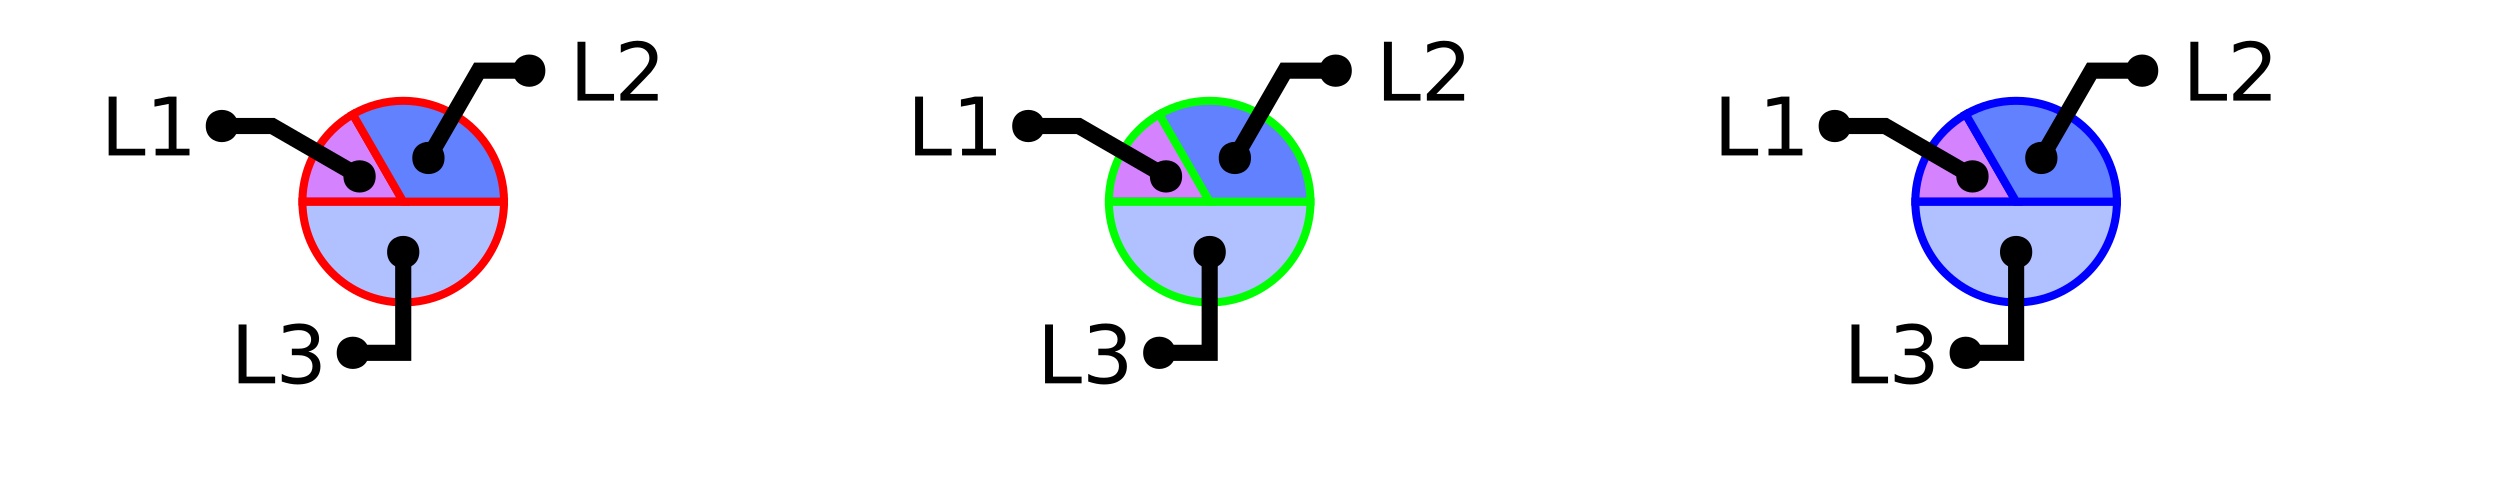
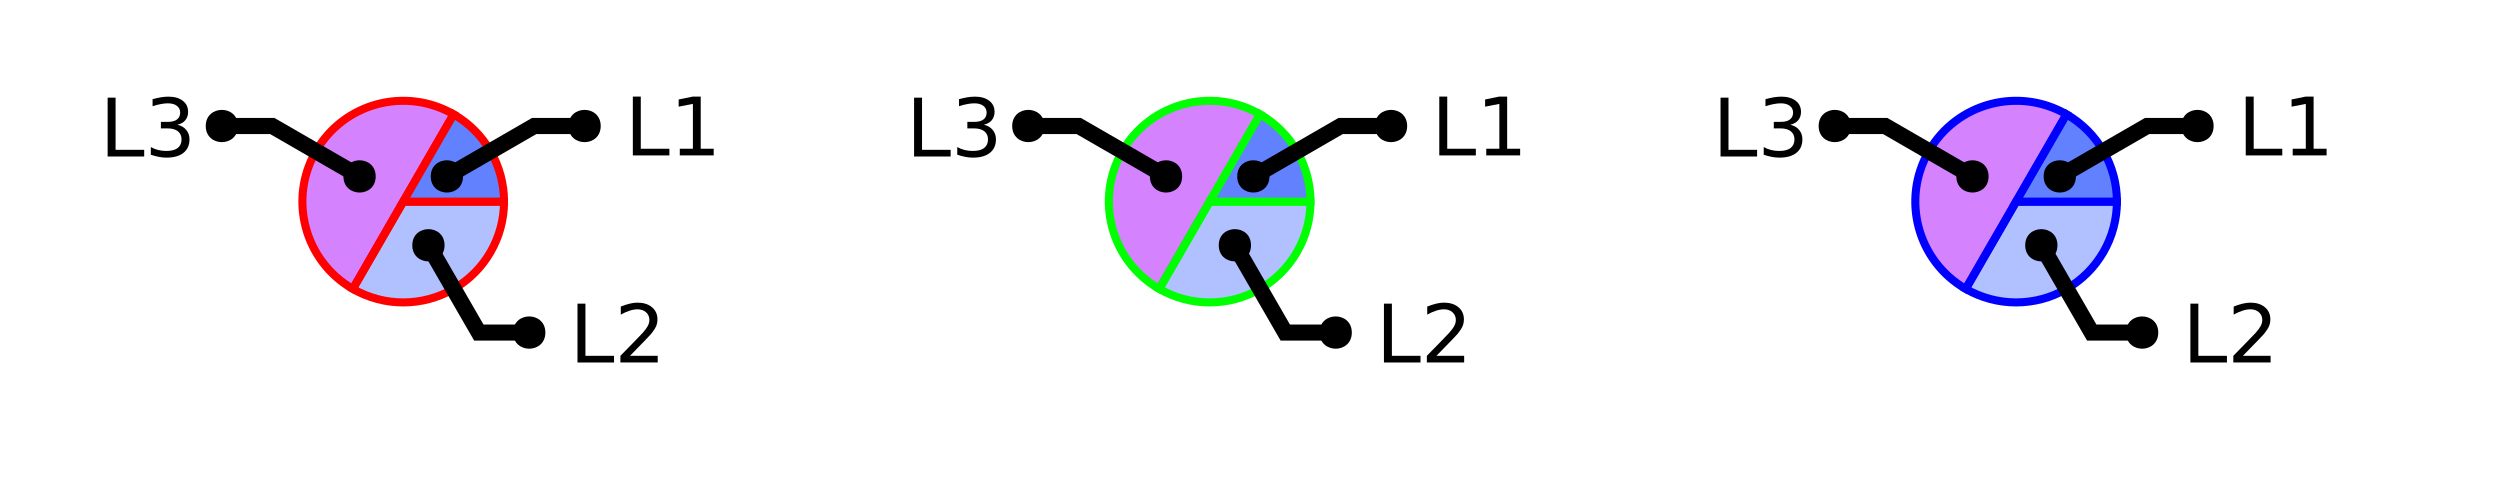
<svg xmlns="http://www.w3.org/2000/svg" xmlns:xlink="http://www.w3.org/1999/xlink" width="310pt" height="60pt" viewBox="0 0 310 60" version="1.1">
  <defs>
    <g>
      <symbol overflow="visible" id="glyph0-0">
        <path style="stroke:none;" d="M 0.5 1.766 L 0.5 -7.047 L 5.5 -7.047 L 5.5 1.766 Z M 1.062 1.219 L 4.938 1.219 L 4.938 -6.484 L 1.062 -6.484 Z M 1.062 1.219 " />
      </symbol>
      <symbol overflow="visible" id="glyph0-1">
        <path style="stroke:none;" d="M 0.984 -7.297 L 1.969 -7.297 L 1.969 -0.828 L 5.516 -0.828 L 5.516 0 L 0.984 0 Z M 0.984 -7.297 " />
      </symbol>
      <symbol overflow="visible" id="glyph0-2">
+         <path style="stroke:none;" d="M 1.922 -0.828 L 5.359 -0.828 L 5.359 0 L 0.734 0 L 0.734 -0.828 C 1.109 -1.211 1.617 -1.734 2.266 -2.391 C 2.91 -3.047 3.316 -3.469 3.484 -3.656 C 3.797 -4.008 4.016 -4.305 4.141 -4.547 C 4.266 -4.797 4.328 -5.039 4.328 -5.281 C 4.328 -5.664 4.191 -5.977 3.922 -6.219 C 3.648 -6.469 3.297 -6.594 2.859 -6.594 C 2.547 -6.594 2.219 -6.535 1.875 -6.422 C 1.539 -6.316 1.176 -6.156 0.781 -5.938 L 0.781 -6.938 C 1.176 -7.094 1.547 -7.211 1.891 -7.297 C 2.234 -7.379 2.551 -7.422 2.844 -7.422 C 3.594 -7.422 4.191 -7.234 4.641 -6.859 C 5.098 -6.484 5.328 -5.977 5.328 -5.344 C 5.328 -5.039 5.27 -4.754 5.156 -4.484 C 5.039 -4.223 4.836 -3.91 4.547 -3.547 C 4.461 -3.453 4.203 -3.176 3.766 -2.719 C 3.328 -2.27 2.711 -1.641 1.922 -0.828 Z M 1.922 -0.828 " />
+       </symbol>
+       <symbol overflow="visible" id="glyph0-3">
        <path style="stroke:none;" d="M 4.062 -3.938 C 4.531 -3.832 4.895 -3.617 5.156 -3.297 C 5.426 -2.984 5.562 -2.594 5.562 -2.125 C 5.562 -1.406 5.312 -0.848 4.812 -0.453 C 4.32 -0.055 3.617 0.141 2.703 0.141 C 2.398 0.141 2.086 0.109 1.766 0.047 C 1.441 -0.016 1.109 -0.102 0.766 -0.219 L 0.766 -1.172 C 1.035 -1.016 1.332 -0.895 1.656 -0.812 C 1.988 -0.727 2.332 -0.688 2.688 -0.688 C 3.301 -0.688 3.77 -0.805 4.094 -1.047 C 4.414 -1.297 4.578 -1.656 4.578 -2.125 C 4.578 -2.551 4.426 -2.883 4.125 -3.125 C 3.82 -3.363 3.406 -3.484 2.875 -3.484 L 2.016 -3.484 L 2.016 -4.297 L 2.906 -4.297 C 3.395 -4.297 3.766 -4.395 4.016 -4.594 C 4.273 -4.789 4.406 -5.07 4.406 -5.438 C 4.406 -5.801 4.27 -6.082 4 -6.281 C 3.738 -6.488 3.363 -6.594 2.875 -6.594 C 2.602 -6.594 2.312 -6.562 2 -6.5 C 1.688 -6.445 1.348 -6.359 0.984 -6.234 L 0.984 -7.109 C 1.359 -7.211 1.707 -7.289 2.031 -7.344 C 2.363 -7.395 2.672 -7.422 2.953 -7.422 C 3.703 -7.422 4.297 -7.25 4.734 -6.906 C 5.172 -6.57 5.391 -6.113 5.391 -5.531 C 5.391 -5.125 5.273 -4.781 5.047 -4.5 C 4.816 -4.227 4.488 -4.039 4.062 -3.938 Z M 4.062 -3.938 " />
      </symbol>
-       <symbol overflow="visible" id="glyph0-3">
+       <symbol overflow="visible" id="glyph0-4">
        <path style="stroke:none;" d="M 1.234 -0.828 L 2.859 -0.828 L 2.859 -6.391 L 1.094 -6.047 L 1.094 -6.938 L 2.844 -7.297 L 3.828 -7.297 L 3.828 -0.828 L 5.438 -0.828 L 5.438 0 L 1.234 0 Z M 1.234 -0.828 " />
-       </symbol>
-       <symbol overflow="visible" id="glyph0-4">
-         <path style="stroke:none;" d="M 1.922 -0.828 L 5.359 -0.828 L 5.359 0 L 0.734 0 L 0.734 -0.828 C 1.109 -1.211 1.617 -1.734 2.266 -2.391 C 2.91 -3.047 3.316 -3.469 3.484 -3.656 C 3.797 -4.008 4.016 -4.305 4.141 -4.547 C 4.266 -4.797 4.328 -5.039 4.328 -5.281 C 4.328 -5.664 4.191 -5.977 3.922 -6.219 C 3.648 -6.469 3.297 -6.594 2.859 -6.594 C 2.547 -6.594 2.219 -6.535 1.875 -6.422 C 1.539 -6.316 1.176 -6.156 0.781 -5.938 L 0.781 -6.938 C 1.176 -7.094 1.547 -7.211 1.891 -7.297 C 2.234 -7.379 2.551 -7.422 2.844 -7.422 C 3.594 -7.422 4.191 -7.234 4.641 -6.859 C 5.098 -6.484 5.328 -5.977 5.328 -5.344 C 5.328 -5.039 5.27 -4.754 5.156 -4.484 C 5.039 -4.223 4.836 -3.91 4.547 -3.547 C 4.461 -3.453 4.203 -3.176 3.766 -2.719 C 3.328 -2.27 2.711 -1.641 1.922 -0.828 Z M 1.922 -0.828 " />
      </symbol>
    </g>
    <clipPath id="clip1">
-       <path d="M 23 10 L 77 10 L 77 50 L 23 50 Z M 23 10 " />
+       <path d="M 29 10 L 77 10 L 77 50 L 29 50 Z M 29 10 " />
    </clipPath>
    <clipPath id="clip2">
+       <path d="M 24 2 L 94 2 L 94 50 L 24 50 Z M 24 2 " />
+     </clipPath>
+     <clipPath id="clip3">
      <path d="M 0 0 L 73 0 L 73 50 L 0 50 Z M 0 0 " />
    </clipPath>
-     <clipPath id="clip3">
-       <path d="M 123 10 L 177 10 L 177 50 L 123 50 Z M 123 10 " />
+     <clipPath id="clip4">
+       <path d="M 27 0 L 100 0 L 100 50 L 27 50 Z M 27 0 " />
    </clipPath>
-     <clipPath id="clip4">
+     <clipPath id="clip5">
+       <path d="M 129 10 L 177 10 L 177 50 L 129 50 Z M 129 10 " />
+     </clipPath>
+     <clipPath id="clip6">
+       <path d="M 124 2 L 194 2 L 194 50 L 124 50 Z M 124 2 " />
+     </clipPath>
+     <clipPath id="clip7">
      <path d="M 100 0 L 173 0 L 173 50 L 100 50 Z M 100 0 " />
    </clipPath>
-     <clipPath id="clip5">
-       <path d="M 223 10 L 277 10 L 277 50 L 223 50 Z M 223 10 " />
+     <clipPath id="clip8">
+       <path d="M 127 0 L 200 0 L 200 50 L 127 50 Z M 127 0 " />
    </clipPath>
-     <clipPath id="clip6">
+     <clipPath id="clip9">
+       <path d="M 229 10 L 277 10 L 277 50 L 229 50 Z M 229 10 " />
+     </clipPath>
+     <clipPath id="clip10">
+       <path d="M 224 2 L 294 2 L 294 50 L 224 50 Z M 224 2 " />
+     </clipPath>
+     <clipPath id="clip11">
      <path d="M 200 0 L 273 0 L 273 50 L 200 50 Z M 200 0 " />
+     </clipPath>
+     <clipPath id="clip12">
+       <path d="M 227 0 L 300 0 L 300 50 L 227 50 Z M 227 0 " />
    </clipPath>
  </defs>
  <g id="surface2">
-     <path style=" stroke:none;fill-rule:nonzero;fill:rgb(38.039%,50.588%,100%);fill-opacity:0.49;" d="M 50 25 L 62.5 25 C 62.5 31.902 56.902 37.5 50 37.5 C 43.098 37.5 37.5 31.902 37.5 25 Z M 50 25 " />
+     <path style=" stroke:none;fill-rule:nonzero;fill:rgb(38.039%,50.588%,100%);fill-opacity:0.49;" d="M 50 25 L 62.5 25 C 62.5 29.465 60.117 33.594 56.25 35.824 C 52.383 38.059 47.617 38.059 43.75 35.824 Z M 50 25 " />
    <g clip-path="url(#clip1)" clip-rule="nonzero">
-       <path style="fill:none;stroke-width:1;stroke-linecap:butt;stroke-linejoin:miter;stroke:rgb(100%,0%,0%);stroke-opacity:1;stroke-miterlimit:10;" d="M 50 25 L 62.5 25 C 62.5 31.902 56.902 37.5 50 37.5 C 43.098 37.5 37.5 31.902 37.5 25 Z M 50 25 " />
+       <path style="fill:none;stroke-width:1;stroke-linecap:butt;stroke-linejoin:miter;stroke:rgb(100%,0%,0%);stroke-opacity:1;stroke-miterlimit:10;" d="M 50 25 L 62.5 25 C 62.5 29.465 60.117 33.594 56.25 35.824 C 52.383 38.059 47.617 38.059 43.75 35.824 Z M 50 25 " />
    </g>
-     <path style="fill-rule:nonzero;fill:rgb(66.667%,0%,100%);fill-opacity:0.49;stroke-width:1;stroke-linecap:butt;stroke-linejoin:miter;stroke:rgb(100%,0%,0%);stroke-opacity:1;stroke-miterlimit:10;" d="M 50 25 L 37.5 25 C 37.5 20.535 39.883 16.406 43.75 14.176 Z M 50 25 " />
-     <path style="fill-rule:nonzero;fill:rgb(38.039%,50.588%,100%);fill-opacity:1;stroke-width:1;stroke-linecap:butt;stroke-linejoin:miter;stroke:rgb(100%,0%,0%);stroke-opacity:1;stroke-miterlimit:10;" d="M 50 25 L 43.75 14.176 C 47.617 11.941 52.383 11.941 56.25 14.176 C 60.117 16.406 62.5 20.535 62.5 25 Z M 50 25 " />
+     <path style="fill-rule:nonzero;fill:rgb(66.667%,0%,100%);fill-opacity:0.49;stroke-width:1;stroke-linecap:butt;stroke-linejoin:miter;stroke:rgb(100%,0%,0%);stroke-opacity:1;stroke-miterlimit:10;" d="M 50 25 L 43.75 35.824 C 37.77 32.375 35.723 24.73 39.176 18.75 C 42.625 12.77 50.27 10.723 56.25 14.176 Z M 50 25 " />
+     <path style="fill-rule:nonzero;fill:rgb(38.039%,50.588%,100%);fill-opacity:1;stroke-width:1;stroke-linecap:butt;stroke-linejoin:miter;stroke:rgb(100%,0%,0%);stroke-opacity:1;stroke-miterlimit:10;" d="M 50 25 L 56.25 14.176 C 60.117 16.406 62.5 20.535 62.5 25 Z M 50 25 " />
    <g style="fill:rgb(0%,0%,0%);fill-opacity:1;">
-       <use xlink:href="#glyph0-1" x="28.602" y="47.531" />
-       <use xlink:href="#glyph0-2" x="34.173" y="47.531" />
-     </g>
-     <path style="fill:none;stroke-width:2;stroke-linecap:butt;stroke-linejoin:miter;stroke:rgb(0%,0%,0%);stroke-opacity:1;stroke-miterlimit:10;" d="M 50 31.25 L 50 43.75 L 43.75 43.75 M 40.535 47.531 " />
-     <path style=" stroke:none;fill-rule:nonzero;fill:rgb(0%,0%,0%);fill-opacity:1;" d="M 52 31.25 C 52 33.918 48 33.918 48 31.25 C 48 28.582 52 28.582 52 31.25 L 45.75 43.75 C 45.75 46.418 41.75 46.418 41.75 43.75 C 41.75 41.082 45.75 41.082 45.75 43.75 " />
-     <g style="fill:rgb(0%,0%,0%);fill-opacity:1;">
-       <use xlink:href="#glyph0-1" x="12.488" y="19.273" />
-       <use xlink:href="#glyph0-3" x="18.06" y="19.273" />
+       <use xlink:href="#glyph0-1" x="70.625" y="44.949" />
+       <use xlink:href="#glyph0-2" x="76.196" y="44.949" />
    </g>
    <g clip-path="url(#clip2)" clip-rule="nonzero">
-       <path style="fill:none;stroke-width:2;stroke-linecap:butt;stroke-linejoin:miter;stroke:rgb(0%,0%,0%);stroke-opacity:1;stroke-miterlimit:10;" d="M 44.586 21.875 L 33.762 15.625 L 27.512 15.625 M 24.422 19.273 " />
+       <path style="fill:none;stroke-width:2;stroke-linecap:butt;stroke-linejoin:miter;stroke:rgb(0%,0%,0%);stroke-opacity:1;stroke-miterlimit:10;" d="M 53.125 30.414 L 59.375 41.238 L 65.625 41.238 M 82.559 44.949 " />
+     </g>
+     <path style=" stroke:none;fill-rule:nonzero;fill:rgb(0%,0%,0%);fill-opacity:1;" d="M 55.125 30.414 C 55.125 33.078 51.125 33.078 51.125 30.414 C 51.125 27.746 55.125 27.746 55.125 30.414 L 67.625 41.238 C 67.625 43.906 63.625 43.906 63.625 41.238 C 63.625 38.57 67.625 38.57 67.625 41.238 " />
+     <g style="fill:rgb(0%,0%,0%);fill-opacity:1;">
+       <use xlink:href="#glyph0-1" x="12.363" y="19.406" />
+       <use xlink:href="#glyph0-3" x="17.935" y="19.406" />
+     </g>
+     <g clip-path="url(#clip3)" clip-rule="nonzero">
+       <path style="fill:none;stroke-width:2;stroke-linecap:butt;stroke-linejoin:miter;stroke:rgb(0%,0%,0%);stroke-opacity:1;stroke-miterlimit:10;" d="M 44.586 21.875 L 33.762 15.625 L 27.512 15.625 M 24.297 19.406 " />
    </g>
    <path style=" stroke:none;fill-rule:nonzero;fill:rgb(0%,0%,0%);fill-opacity:1;" d="M 46.586 21.875 C 46.586 24.543 42.586 24.543 42.586 21.875 C 42.586 19.207 46.586 19.207 46.586 21.875 L 29.512 15.625 C 29.512 18.293 25.512 18.293 25.512 15.625 C 25.512 12.957 29.512 12.957 29.512 15.625 " />
    <g style="fill:rgb(0%,0%,0%);fill-opacity:1;">
-       <use xlink:href="#glyph0-1" x="70.625" y="12.473" />
-       <use xlink:href="#glyph0-4" x="76.196" y="12.473" />
-     </g>
-     <path style="fill:none;stroke-width:2;stroke-linecap:butt;stroke-linejoin:miter;stroke:rgb(0%,0%,0%);stroke-opacity:1;stroke-miterlimit:10;" d="M 53.125 19.586 L 59.375 8.762 L 65.625 8.762 M 82.559 12.473 " />
-     <path style=" stroke:none;fill-rule:nonzero;fill:rgb(0%,0%,0%);fill-opacity:1;" d="M 55.125 19.586 C 55.125 22.254 51.125 22.254 51.125 19.586 C 51.125 16.922 55.125 16.922 55.125 19.586 L 67.625 8.762 C 67.625 11.43 63.625 11.43 63.625 8.762 C 63.625 6.094 67.625 6.094 67.625 8.762 " />
-     <path style=" stroke:none;fill-rule:nonzero;fill:rgb(38.039%,50.588%,100%);fill-opacity:0.49;" d="M 150 25 L 162.5 25 C 162.5 31.902 156.902 37.5 150 37.5 C 143.098 37.5 137.5 31.902 137.5 25 Z M 150 25 " />
-     <g clip-path="url(#clip3)" clip-rule="nonzero">
-       <path style="fill:none;stroke-width:1;stroke-linecap:butt;stroke-linejoin:miter;stroke:rgb(0%,100%,0%);stroke-opacity:1;stroke-miterlimit:10;" d="M 50 25 L 62.5 25 C 62.5 31.902 56.902 37.5 50 37.5 C 43.098 37.5 37.5 31.902 37.5 25 Z M 50 25 " transform="matrix(1,0,0,1,100,0)" />
-     </g>
-     <path style="fill-rule:nonzero;fill:rgb(66.667%,0%,100%);fill-opacity:0.49;stroke-width:1;stroke-linecap:butt;stroke-linejoin:miter;stroke:rgb(0%,100%,0%);stroke-opacity:1;stroke-miterlimit:10;" d="M 50 25 L 37.5 25 C 37.5 20.535 39.883 16.406 43.75 14.176 Z M 50 25 " transform="matrix(1,0,0,1,100,0)" />
-     <path style="fill-rule:nonzero;fill:rgb(38.039%,50.588%,100%);fill-opacity:1;stroke-width:1;stroke-linecap:butt;stroke-linejoin:miter;stroke:rgb(0%,100%,0%);stroke-opacity:1;stroke-miterlimit:10;" d="M 50 25 L 43.75 14.176 C 47.617 11.941 52.383 11.941 56.25 14.176 C 60.117 16.406 62.5 20.535 62.5 25 Z M 50 25 " transform="matrix(1,0,0,1,100,0)" />
-     <g style="fill:rgb(0%,0%,0%);fill-opacity:1;">
-       <use xlink:href="#glyph0-1" x="128.602" y="47.531" />
-       <use xlink:href="#glyph0-2" x="134.173" y="47.531" />
-     </g>
-     <path style="fill:none;stroke-width:2;stroke-linecap:butt;stroke-linejoin:miter;stroke:rgb(0%,0%,0%);stroke-opacity:1;stroke-miterlimit:10;" d="M 50 31.25 L 50 43.75 L 43.75 43.75 M 40.535 47.531 " transform="matrix(1,0,0,1,100,0)" />
-     <path style=" stroke:none;fill-rule:nonzero;fill:rgb(0%,0%,0%);fill-opacity:1;" d="M 152 31.25 C 152 33.918 148 33.918 148 31.25 C 148 28.582 152 28.582 152 31.25 L 145.75 43.75 C 145.75 46.418 141.75 46.418 141.75 43.75 C 141.75 41.082 145.75 41.082 145.75 43.75 " />
-     <g style="fill:rgb(0%,0%,0%);fill-opacity:1;">
-       <use xlink:href="#glyph0-1" x="112.488" y="19.273" />
-       <use xlink:href="#glyph0-3" x="118.06" y="19.273" />
+       <use xlink:href="#glyph0-1" x="77.488" y="19.273" />
+       <use xlink:href="#glyph0-4" x="83.06" y="19.273" />
    </g>
    <g clip-path="url(#clip4)" clip-rule="nonzero">
-       <path style="fill:none;stroke-width:2;stroke-linecap:butt;stroke-linejoin:miter;stroke:rgb(0%,0%,0%);stroke-opacity:1;stroke-miterlimit:10;" d="M 44.586 21.875 L 33.762 15.625 L 27.512 15.625 M 24.422 19.273 " transform="matrix(1,0,0,1,100,0)" />
+       <path style="fill:none;stroke-width:2;stroke-linecap:butt;stroke-linejoin:miter;stroke:rgb(0%,0%,0%);stroke-opacity:1;stroke-miterlimit:10;" d="M 55.414 21.875 L 66.238 15.625 L 72.488 15.625 M 89.422 19.273 " />
+     </g>
+     <path style=" stroke:none;fill-rule:nonzero;fill:rgb(0%,0%,0%);fill-opacity:1;" d="M 57.414 21.875 C 57.414 24.543 53.414 24.543 53.414 21.875 C 53.414 19.207 57.414 19.207 57.414 21.875 L 74.488 15.625 C 74.488 18.293 70.488 18.293 70.488 15.625 C 70.488 12.957 74.488 12.957 74.488 15.625 " />
+     <path style=" stroke:none;fill-rule:nonzero;fill:rgb(38.039%,50.588%,100%);fill-opacity:0.49;" d="M 150 25 L 162.5 25 C 162.5 29.465 160.117 33.594 156.25 35.824 C 152.383 38.059 147.617 38.059 143.75 35.824 Z M 150 25 " />
+     <g clip-path="url(#clip5)" clip-rule="nonzero">
+       <path style="fill:none;stroke-width:1;stroke-linecap:butt;stroke-linejoin:miter;stroke:rgb(0%,100%,0%);stroke-opacity:1;stroke-miterlimit:10;" d="M 50 25 L 62.5 25 C 62.5 29.465 60.117 33.594 56.25 35.824 C 52.383 38.059 47.617 38.059 43.75 35.824 Z M 50 25 " transform="matrix(1,0,0,1,100,0)" />
+     </g>
+     <path style="fill-rule:nonzero;fill:rgb(66.667%,0%,100%);fill-opacity:0.49;stroke-width:1;stroke-linecap:butt;stroke-linejoin:miter;stroke:rgb(0%,100%,0%);stroke-opacity:1;stroke-miterlimit:10;" d="M 50 25 L 43.75 35.824 C 37.77 32.375 35.723 24.73 39.176 18.75 C 42.625 12.77 50.27 10.723 56.25 14.176 Z M 50 25 " transform="matrix(1,0,0,1,100,0)" />
+     <path style="fill-rule:nonzero;fill:rgb(38.039%,50.588%,100%);fill-opacity:1;stroke-width:1;stroke-linecap:butt;stroke-linejoin:miter;stroke:rgb(0%,100%,0%);stroke-opacity:1;stroke-miterlimit:10;" d="M 50 25 L 56.25 14.176 C 60.117 16.406 62.5 20.535 62.5 25 Z M 50 25 " transform="matrix(1,0,0,1,100,0)" />
+     <g style="fill:rgb(0%,0%,0%);fill-opacity:1;">
+       <use xlink:href="#glyph0-1" x="170.625" y="44.949" />
+       <use xlink:href="#glyph0-2" x="176.196" y="44.949" />
+     </g>
+     <g clip-path="url(#clip6)" clip-rule="nonzero">
+       <path style="fill:none;stroke-width:2;stroke-linecap:butt;stroke-linejoin:miter;stroke:rgb(0%,0%,0%);stroke-opacity:1;stroke-miterlimit:10;" d="M 53.125 30.414 L 59.375 41.238 L 65.625 41.238 M 82.559 44.949 " transform="matrix(1,0,0,1,100,0)" />
+     </g>
+     <path style=" stroke:none;fill-rule:nonzero;fill:rgb(0%,0%,0%);fill-opacity:1;" d="M 155.125 30.414 C 155.125 33.078 151.125 33.078 151.125 30.414 C 151.125 27.746 155.125 27.746 155.125 30.414 L 167.625 41.238 C 167.625 43.906 163.625 43.906 163.625 41.238 C 163.625 38.57 167.625 38.57 167.625 41.238 " />
+     <g style="fill:rgb(0%,0%,0%);fill-opacity:1;">
+       <use xlink:href="#glyph0-1" x="112.363" y="19.406" />
+       <use xlink:href="#glyph0-3" x="117.935" y="19.406" />
+     </g>
+     <g clip-path="url(#clip7)" clip-rule="nonzero">
+       <path style="fill:none;stroke-width:2;stroke-linecap:butt;stroke-linejoin:miter;stroke:rgb(0%,0%,0%);stroke-opacity:1;stroke-miterlimit:10;" d="M 44.586 21.875 L 33.762 15.625 L 27.512 15.625 M 24.297 19.406 " transform="matrix(1,0,0,1,100,0)" />
    </g>
    <path style=" stroke:none;fill-rule:nonzero;fill:rgb(0%,0%,0%);fill-opacity:1;" d="M 146.586 21.875 C 146.586 24.543 142.586 24.543 142.586 21.875 C 142.586 19.207 146.586 19.207 146.586 21.875 L 129.512 15.625 C 129.512 18.293 125.512 18.293 125.512 15.625 C 125.512 12.957 129.512 12.957 129.512 15.625 " />
    <g style="fill:rgb(0%,0%,0%);fill-opacity:1;">
-       <use xlink:href="#glyph0-1" x="170.625" y="12.473" />
-       <use xlink:href="#glyph0-4" x="176.196" y="12.473" />
+       <use xlink:href="#glyph0-1" x="177.488" y="19.273" />
+       <use xlink:href="#glyph0-4" x="183.06" y="19.273" />
    </g>
-     <path style="fill:none;stroke-width:2;stroke-linecap:butt;stroke-linejoin:miter;stroke:rgb(0%,0%,0%);stroke-opacity:1;stroke-miterlimit:10;" d="M 53.125 19.586 L 59.375 8.762 L 65.625 8.762 M 82.559 12.473 " transform="matrix(1,0,0,1,100,0)" />
-     <path style=" stroke:none;fill-rule:nonzero;fill:rgb(0%,0%,0%);fill-opacity:1;" d="M 155.125 19.586 C 155.125 22.254 151.125 22.254 151.125 19.586 C 151.125 16.922 155.125 16.922 155.125 19.586 L 167.625 8.762 C 167.625 11.43 163.625 11.43 163.625 8.762 C 163.625 6.094 167.625 6.094 167.625 8.762 " />
-     <path style=" stroke:none;fill-rule:nonzero;fill:rgb(38.039%,50.588%,100%);fill-opacity:0.49;" d="M 250 25 L 262.5 25 C 262.5 31.902 256.902 37.5 250 37.5 C 243.098 37.5 237.5 31.902 237.5 25 Z M 250 25 " />
-     <g clip-path="url(#clip5)" clip-rule="nonzero">
-       <path style="fill:none;stroke-width:1;stroke-linecap:butt;stroke-linejoin:miter;stroke:rgb(0%,0%,100%);stroke-opacity:1;stroke-miterlimit:10;" d="M 50 25 L 62.5 25 C 62.5 31.902 56.902 37.5 50 37.5 C 43.098 37.5 37.5 31.902 37.5 25 Z M 50 25 " transform="matrix(1,0,0,1,200,0)" />
+     <g clip-path="url(#clip8)" clip-rule="nonzero">
+       <path style="fill:none;stroke-width:2;stroke-linecap:butt;stroke-linejoin:miter;stroke:rgb(0%,0%,0%);stroke-opacity:1;stroke-miterlimit:10;" d="M 55.414 21.875 L 66.238 15.625 L 72.488 15.625 M 89.422 19.273 " transform="matrix(1,0,0,1,100,0)" />
    </g>
-     <path style="fill-rule:nonzero;fill:rgb(66.667%,0%,100%);fill-opacity:0.49;stroke-width:1;stroke-linecap:butt;stroke-linejoin:miter;stroke:rgb(0%,0%,100%);stroke-opacity:1;stroke-miterlimit:10;" d="M 50 25 L 37.5 25 C 37.5 20.535 39.883 16.406 43.75 14.176 Z M 50 25 " transform="matrix(1,0,0,1,200,0)" />
-     <path style="fill-rule:nonzero;fill:rgb(38.039%,50.588%,100%);fill-opacity:1;stroke-width:1;stroke-linecap:butt;stroke-linejoin:miter;stroke:rgb(0%,0%,100%);stroke-opacity:1;stroke-miterlimit:10;" d="M 50 25 L 43.75 14.176 C 47.617 11.941 52.383 11.941 56.25 14.176 C 60.117 16.406 62.5 20.535 62.5 25 Z M 50 25 " transform="matrix(1,0,0,1,200,0)" />
+     <path style=" stroke:none;fill-rule:nonzero;fill:rgb(0%,0%,0%);fill-opacity:1;" d="M 157.414 21.875 C 157.414 24.543 153.414 24.543 153.414 21.875 C 153.414 19.207 157.414 19.207 157.414 21.875 L 174.488 15.625 C 174.488 18.293 170.488 18.293 170.488 15.625 C 170.488 12.957 174.488 12.957 174.488 15.625 " />
+     <path style=" stroke:none;fill-rule:nonzero;fill:rgb(38.039%,50.588%,100%);fill-opacity:0.49;" d="M 250 25 L 262.5 25 C 262.5 29.465 260.117 33.594 256.25 35.824 C 252.383 38.059 247.617 38.059 243.75 35.824 Z M 250 25 " />
+     <g clip-path="url(#clip9)" clip-rule="nonzero">
+       <path style="fill:none;stroke-width:1;stroke-linecap:butt;stroke-linejoin:miter;stroke:rgb(0%,0%,100%);stroke-opacity:1;stroke-miterlimit:10;" d="M 50 25 L 62.5 25 C 62.5 29.465 60.117 33.594 56.25 35.824 C 52.383 38.059 47.617 38.059 43.75 35.824 Z M 50 25 " transform="matrix(1,0,0,1,200,0)" />
+     </g>
+     <path style="fill-rule:nonzero;fill:rgb(66.667%,0%,100%);fill-opacity:0.49;stroke-width:1;stroke-linecap:butt;stroke-linejoin:miter;stroke:rgb(0%,0%,100%);stroke-opacity:1;stroke-miterlimit:10;" d="M 50 25 L 43.75 35.824 C 37.77 32.375 35.723 24.73 39.176 18.75 C 42.625 12.77 50.27 10.723 56.25 14.176 Z M 50 25 " transform="matrix(1,0,0,1,200,0)" />
+     <path style="fill-rule:nonzero;fill:rgb(38.039%,50.588%,100%);fill-opacity:1;stroke-width:1;stroke-linecap:butt;stroke-linejoin:miter;stroke:rgb(0%,0%,100%);stroke-opacity:1;stroke-miterlimit:10;" d="M 50 25 L 56.25 14.176 C 60.117 16.406 62.5 20.535 62.5 25 Z M 50 25 " transform="matrix(1,0,0,1,200,0)" />
    <g style="fill:rgb(0%,0%,0%);fill-opacity:1;">
-       <use xlink:href="#glyph0-1" x="228.602" y="47.531" />
-       <use xlink:href="#glyph0-2" x="234.173" y="47.531" />
+       <use xlink:href="#glyph0-1" x="270.625" y="44.949" />
+       <use xlink:href="#glyph0-2" x="276.196" y="44.949" />
    </g>
-     <path style="fill:none;stroke-width:2;stroke-linecap:butt;stroke-linejoin:miter;stroke:rgb(0%,0%,0%);stroke-opacity:1;stroke-miterlimit:10;" d="M 50 31.25 L 50 43.75 L 43.75 43.75 M 40.535 47.531 " transform="matrix(1,0,0,1,200,0)" />
-     <path style=" stroke:none;fill-rule:nonzero;fill:rgb(0%,0%,0%);fill-opacity:1;" d="M 252 31.25 C 252 33.918 248 33.918 248 31.25 C 248 28.582 252 28.582 252 31.25 L 245.75 43.75 C 245.75 46.418 241.75 46.418 241.75 43.75 C 241.75 41.082 245.75 41.082 245.75 43.75 " />
+     <g clip-path="url(#clip10)" clip-rule="nonzero">
+       <path style="fill:none;stroke-width:2;stroke-linecap:butt;stroke-linejoin:miter;stroke:rgb(0%,0%,0%);stroke-opacity:1;stroke-miterlimit:10;" d="M 53.125 30.414 L 59.375 41.238 L 65.625 41.238 M 82.559 44.949 " transform="matrix(1,0,0,1,200,0)" />
+     </g>
+     <path style=" stroke:none;fill-rule:nonzero;fill:rgb(0%,0%,0%);fill-opacity:1;" d="M 255.125 30.414 C 255.125 33.078 251.125 33.078 251.125 30.414 C 251.125 27.746 255.125 27.746 255.125 30.414 L 267.625 41.238 C 267.625 43.906 263.625 43.906 263.625 41.238 C 263.625 38.57 267.625 38.57 267.625 41.238 " />
    <g style="fill:rgb(0%,0%,0%);fill-opacity:1;">
-       <use xlink:href="#glyph0-1" x="212.488" y="19.273" />
-       <use xlink:href="#glyph0-3" x="218.06" y="19.273" />
+       <use xlink:href="#glyph0-1" x="212.363" y="19.406" />
+       <use xlink:href="#glyph0-3" x="217.935" y="19.406" />
    </g>
-     <g clip-path="url(#clip6)" clip-rule="nonzero">
-       <path style="fill:none;stroke-width:2;stroke-linecap:butt;stroke-linejoin:miter;stroke:rgb(0%,0%,0%);stroke-opacity:1;stroke-miterlimit:10;" d="M 44.586 21.875 L 33.762 15.625 L 27.512 15.625 M 24.422 19.273 " transform="matrix(1,0,0,1,200,0)" />
+     <g clip-path="url(#clip11)" clip-rule="nonzero">
+       <path style="fill:none;stroke-width:2;stroke-linecap:butt;stroke-linejoin:miter;stroke:rgb(0%,0%,0%);stroke-opacity:1;stroke-miterlimit:10;" d="M 44.586 21.875 L 33.762 15.625 L 27.512 15.625 M 24.297 19.406 " transform="matrix(1,0,0,1,200,0)" />
    </g>
    <path style=" stroke:none;fill-rule:nonzero;fill:rgb(0%,0%,0%);fill-opacity:1;" d="M 246.586 21.875 C 246.586 24.543 242.586 24.543 242.586 21.875 C 242.586 19.207 246.586 19.207 246.586 21.875 L 229.512 15.625 C 229.512 18.293 225.512 18.293 225.512 15.625 C 225.512 12.957 229.512 12.957 229.512 15.625 " />
    <g style="fill:rgb(0%,0%,0%);fill-opacity:1;">
-       <use xlink:href="#glyph0-1" x="270.625" y="12.473" />
-       <use xlink:href="#glyph0-4" x="276.196" y="12.473" />
+       <use xlink:href="#glyph0-1" x="277.488" y="19.273" />
+       <use xlink:href="#glyph0-4" x="283.06" y="19.273" />
    </g>
-     <path style="fill:none;stroke-width:2;stroke-linecap:butt;stroke-linejoin:miter;stroke:rgb(0%,0%,0%);stroke-opacity:1;stroke-miterlimit:10;" d="M 53.125 19.586 L 59.375 8.762 L 65.625 8.762 M 82.559 12.473 " transform="matrix(1,0,0,1,200,0)" />
-     <path style=" stroke:none;fill-rule:nonzero;fill:rgb(0%,0%,0%);fill-opacity:1;" d="M 255.125 19.586 C 255.125 22.254 251.125 22.254 251.125 19.586 C 251.125 16.922 255.125 16.922 255.125 19.586 L 267.625 8.762 C 267.625 11.43 263.625 11.43 263.625 8.762 C 263.625 6.094 267.625 6.094 267.625 8.762 " />
+     <g clip-path="url(#clip12)" clip-rule="nonzero">
+       <path style="fill:none;stroke-width:2;stroke-linecap:butt;stroke-linejoin:miter;stroke:rgb(0%,0%,0%);stroke-opacity:1;stroke-miterlimit:10;" d="M 55.414 21.875 L 66.238 15.625 L 72.488 15.625 M 89.422 19.273 " transform="matrix(1,0,0,1,200,0)" />
+     </g>
+     <path style=" stroke:none;fill-rule:nonzero;fill:rgb(0%,0%,0%);fill-opacity:1;" d="M 257.414 21.875 C 257.414 24.543 253.414 24.543 253.414 21.875 C 253.414 19.207 257.414 19.207 257.414 21.875 L 274.488 15.625 C 274.488 18.293 270.488 18.293 270.488 15.625 C 270.488 12.957 274.488 12.957 274.488 15.625 " />
  </g>
</svg>
